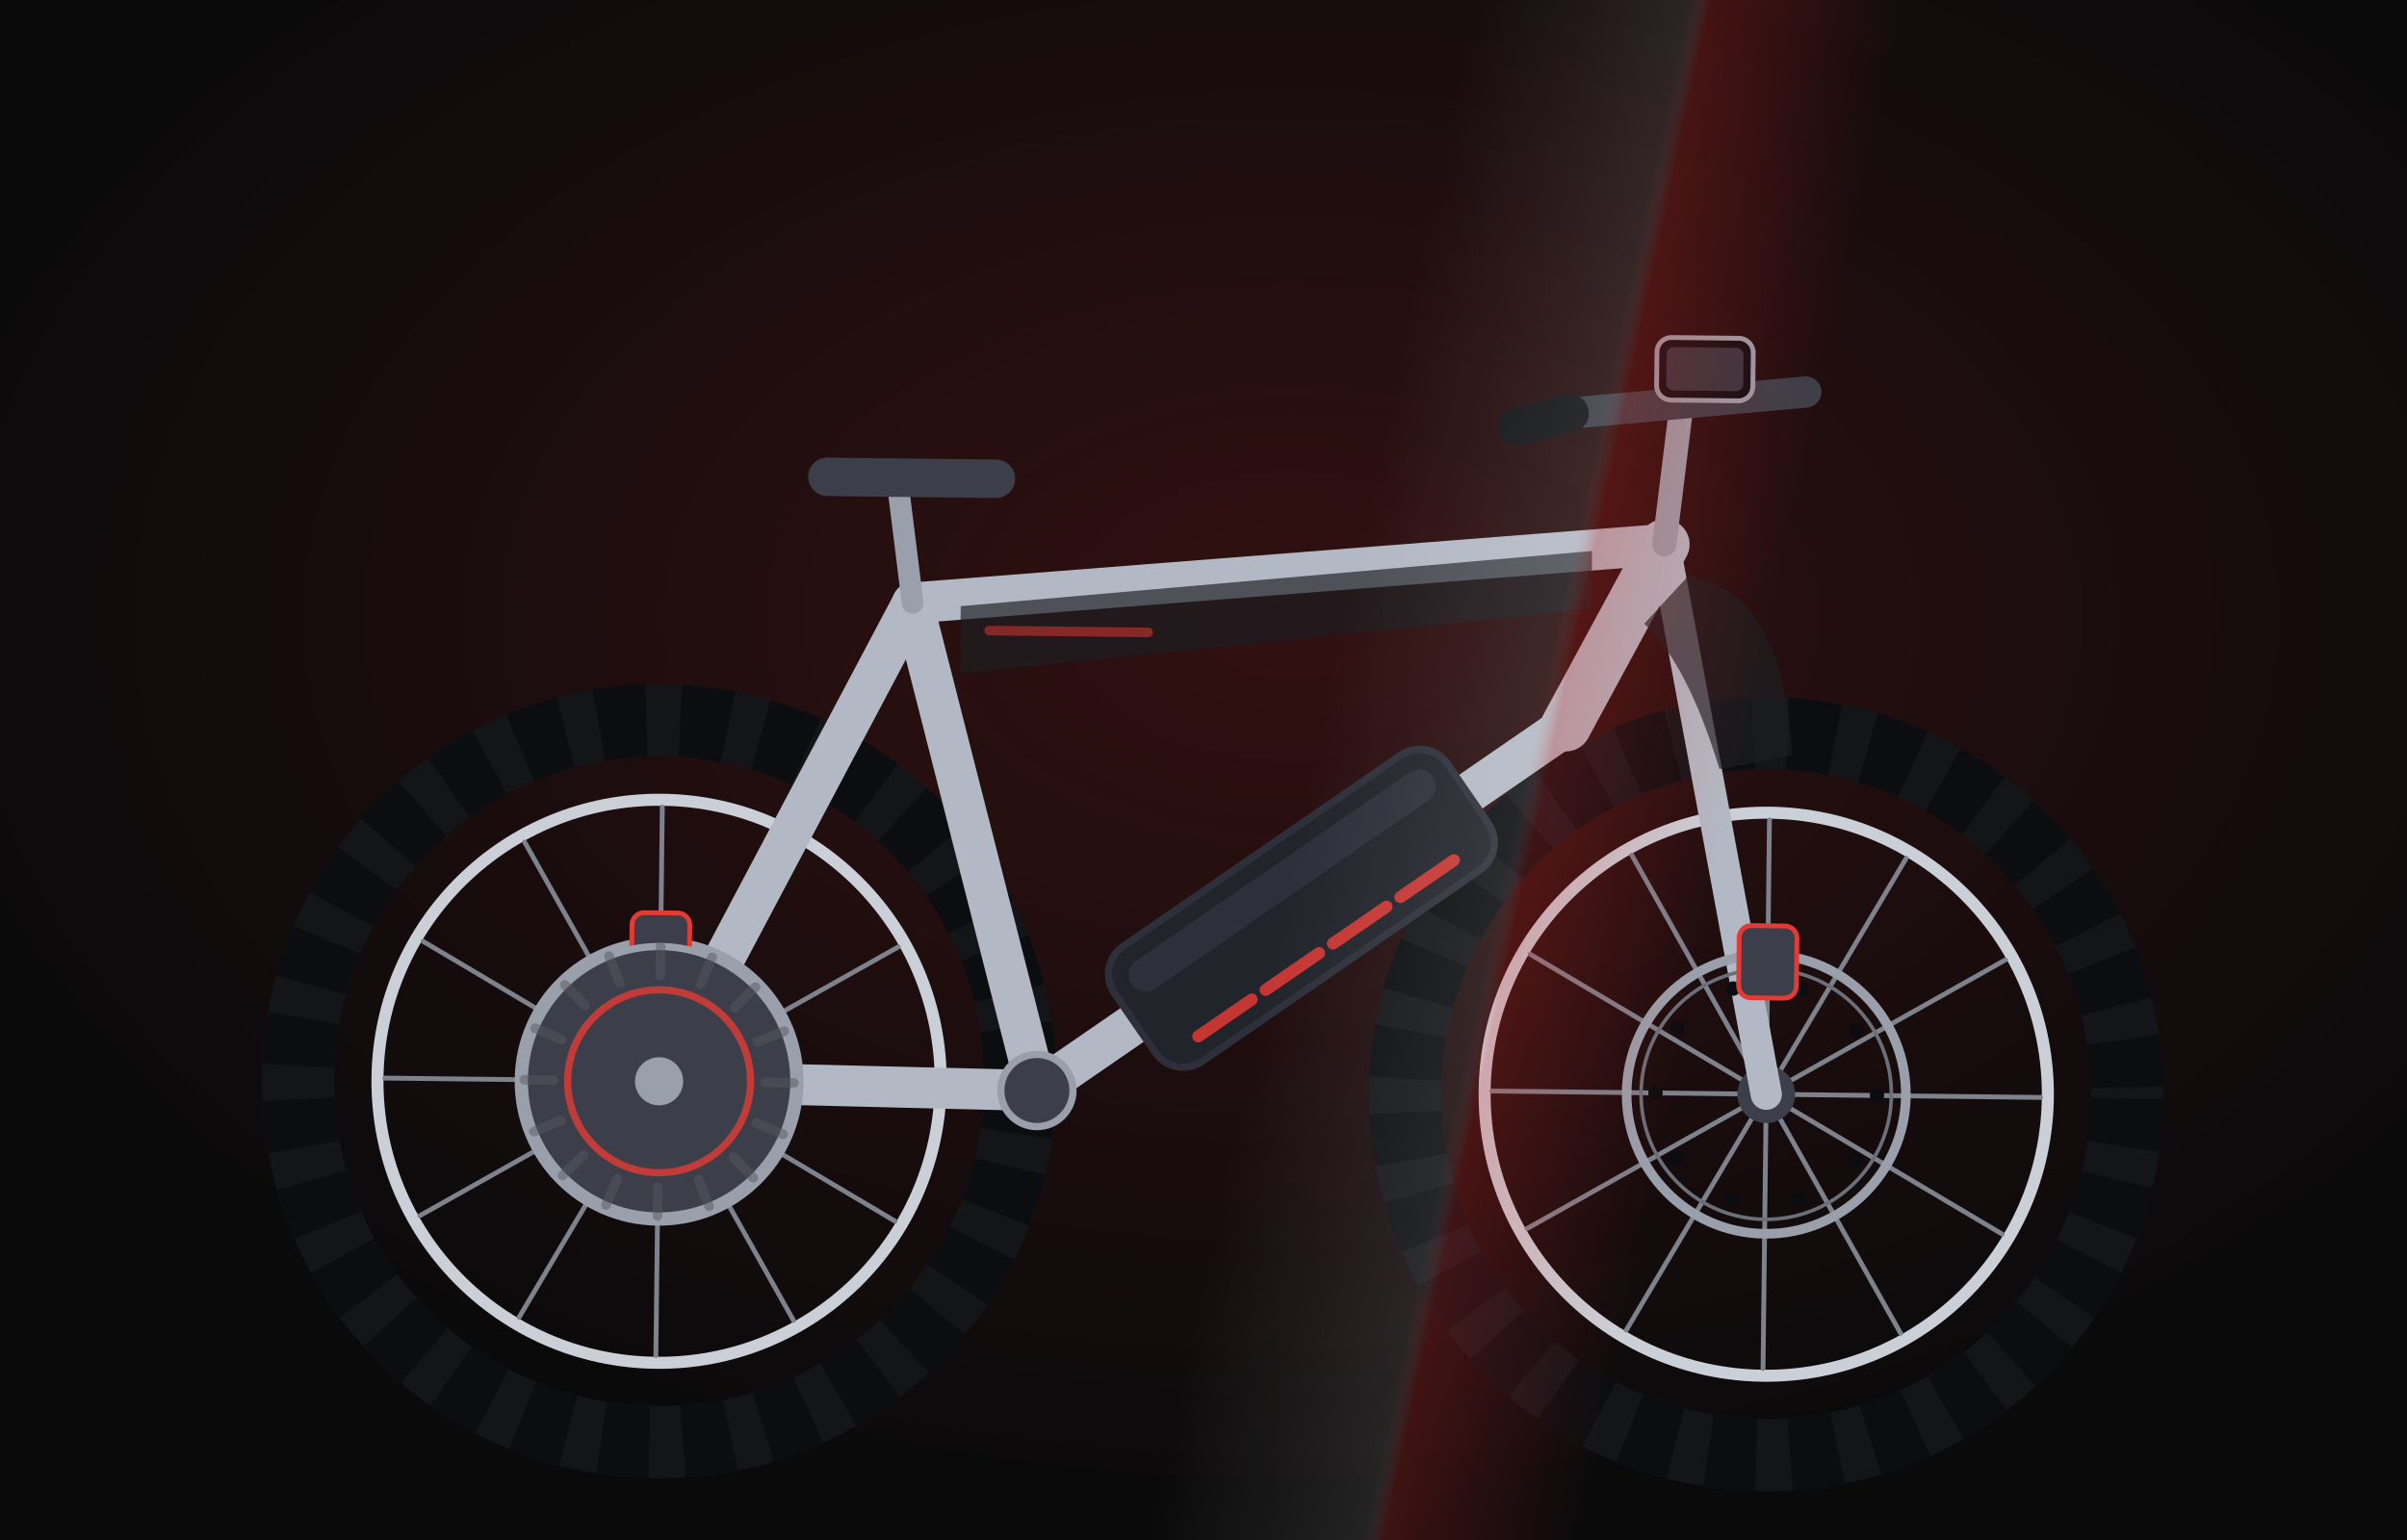
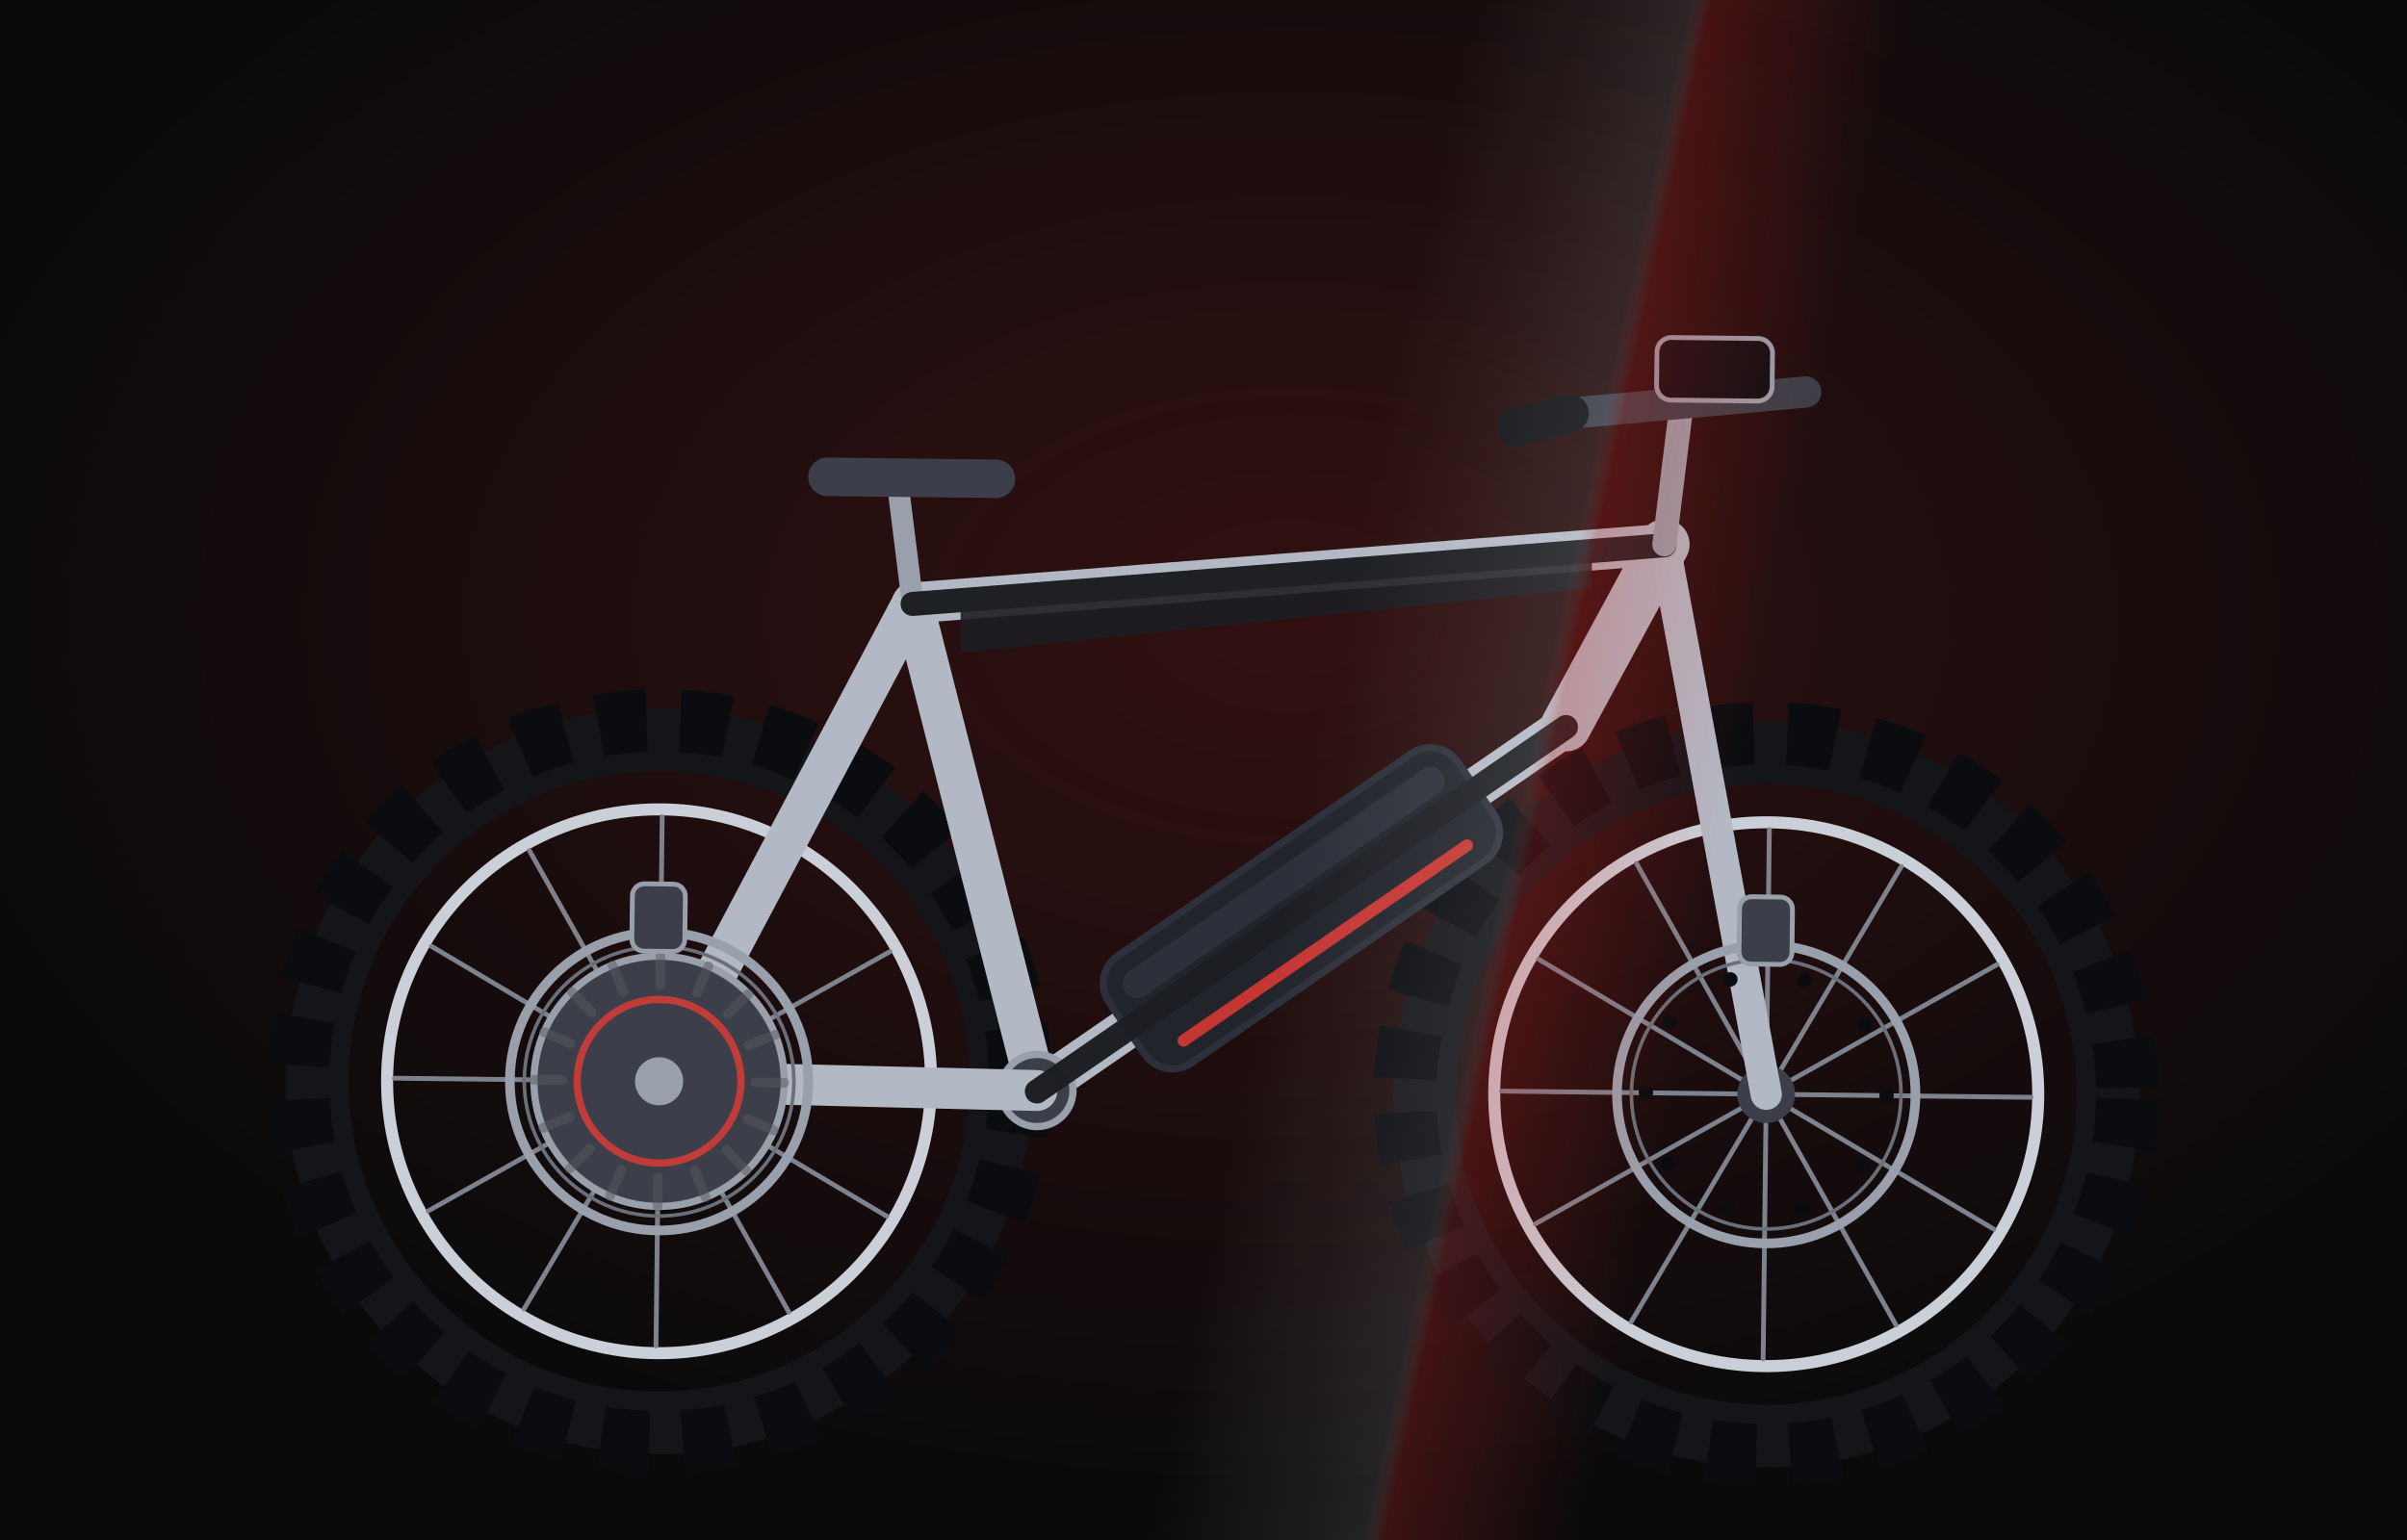
<svg xmlns="http://www.w3.org/2000/svg" viewBox="0 0 1000 640" width="1000" height="640">
  <defs>
    <radialGradient id="glow" cx="53.6%" cy="40%" r="58%">
      <stop offset="0%" stop-color="#d42a28" stop-opacity="0.20" />
      <stop offset="100%" stop-color="#d42a28" stop-opacity="0" />
    </radialGradient>
    <linearGradient id="sweep" x1="0" y1="0" x2="1" y2="0">
      <stop offset="0%" stop-color="#ffffff" stop-opacity="0" />
      <stop offset="50%" stop-color="#ffffff" stop-opacity="0.10" />
      <stop offset="55%" stop-color="#d42a28" stop-opacity="0.25" />
      <stop offset="100%" stop-color="#d42a28" stop-opacity="0" />
    </linearGradient>
  </defs>
  <rect width="1000" height="640" fill="#0a0a0b" />
  <rect width="1000" height="640" fill="url(#glow)" />
  <g transform="translate(500 350) rotate(0.67) scale(1.000) translate(-500 -350)">
+     <g opacity="1.000" transform="translate(0 0.0)" />
    <g opacity="1.000" transform="translate(0 0.0)">
-       <circle cx="275" cy="452" r="150" fill="none" stroke="#141519" stroke-width="30" />
-       <circle cx="275" cy="452" r="150" fill="none" stroke="#0c0d10" stroke-width="30" stroke-dasharray="20 14" />
-       <circle cx="275" cy="452" r="117" fill="none" stroke="#cbd0d8" stroke-width="5" />
-       <line x1="275" y1="452" x2="389" y2="452" stroke="#7d828d" stroke-width="2" stroke-linecap="round" />
-       <line x1="275" y1="452" x2="373.727" y2="509" stroke="#7d828d" stroke-width="2" stroke-linecap="round" />
-       <line x1="275" y1="452" x2="332" y2="550.727" stroke="#7d828d" stroke-width="2" stroke-linecap="round" />
-       <line x1="275" y1="452" x2="275" y2="566" stroke="#7d828d" stroke-width="2" stroke-linecap="round" />
-       <line x1="275" y1="452" x2="218" y2="550.727" stroke="#7d828d" stroke-width="2" stroke-linecap="round" />
-       <line x1="275" y1="452" x2="176.273" y2="509" stroke="#7d828d" stroke-width="2" stroke-linecap="round" />
-       <line x1="275" y1="452" x2="161" y2="452" stroke="#7d828d" stroke-width="2" stroke-linecap="round" />
-       <line x1="275" y1="452" x2="176.273" y2="395" stroke="#7d828d" stroke-width="2" stroke-linecap="round" />
-       <line x1="275" y1="452" x2="218" y2="353.273" stroke="#7d828d" stroke-width="2" stroke-linecap="round" />
-       <line x1="275" y1="452" x2="275" y2="338" stroke="#7d828d" stroke-width="2" stroke-linecap="round" />
-       <line x1="275" y1="452" x2="332" y2="353.273" stroke="#7d828d" stroke-width="2" stroke-linecap="round" />
-       <line x1="275" y1="452" x2="373.727" y2="395" stroke="#7d828d" stroke-width="2" stroke-linecap="round" />
+       <circle cx="275" cy="452" r="142" fill="none" stroke="#141519" stroke-width="26" />
+       <circle cx="275" cy="452" r="113" fill="none" stroke="#cbd0d8" stroke-width="5" />
+       <line x1="275" y1="452" x2="385" y2="452" stroke="#7d828d" stroke-width="2" stroke-linecap="round" />
+       <line x1="275" y1="452" x2="370.263" y2="507" stroke="#7d828d" stroke-width="2" stroke-linecap="round" />
+       <line x1="275" y1="452" x2="330" y2="547.263" stroke="#7d828d" stroke-width="2" stroke-linecap="round" />
+       <line x1="275" y1="452" x2="275" y2="562" stroke="#7d828d" stroke-width="2" stroke-linecap="round" />
+       <line x1="275" y1="452" x2="220" y2="547.263" stroke="#7d828d" stroke-width="2" stroke-linecap="round" />
+       <line x1="275" y1="452" x2="179.737" y2="507" stroke="#7d828d" stroke-width="2" stroke-linecap="round" />
+       <line x1="275" y1="452" x2="165" y2="452" stroke="#7d828d" stroke-width="2" stroke-linecap="round" />
+       <line x1="275" y1="452" x2="179.737" y2="397" stroke="#7d828d" stroke-width="2" stroke-linecap="round" />
+       <line x1="275" y1="452" x2="220" y2="356.737" stroke="#7d828d" stroke-width="2" stroke-linecap="round" />
+       <line x1="275" y1="452" x2="275" y2="342" stroke="#7d828d" stroke-width="2" stroke-linecap="round" />
+       <line x1="275" y1="452" x2="330" y2="356.737" stroke="#7d828d" stroke-width="2" stroke-linecap="round" />
+       <line x1="275" y1="452" x2="370.263" y2="397" stroke="#7d828d" stroke-width="2" stroke-linecap="round" />
      <circle cx="275" cy="452" r="12" fill="#3c3f49" />
-       <circle cx="735" cy="452" r="150" fill="none" stroke="#141519" stroke-width="30" />
-       <circle cx="735" cy="452" r="150" fill="none" stroke="#0c0d10" stroke-width="30" stroke-dasharray="20 14" />
-       <circle cx="735" cy="452" r="117" fill="none" stroke="#cbd0d8" stroke-width="5" />
-       <line x1="735" y1="452" x2="849" y2="452" stroke="#7d828d" stroke-width="2" stroke-linecap="round" />
-       <line x1="735" y1="452" x2="833.727" y2="509" stroke="#7d828d" stroke-width="2" stroke-linecap="round" />
-       <line x1="735" y1="452" x2="792" y2="550.727" stroke="#7d828d" stroke-width="2" stroke-linecap="round" />
-       <line x1="735" y1="452" x2="735" y2="566" stroke="#7d828d" stroke-width="2" stroke-linecap="round" />
-       <line x1="735" y1="452" x2="678" y2="550.727" stroke="#7d828d" stroke-width="2" stroke-linecap="round" />
-       <line x1="735" y1="452" x2="636.273" y2="509" stroke="#7d828d" stroke-width="2" stroke-linecap="round" />
-       <line x1="735" y1="452" x2="621" y2="452" stroke="#7d828d" stroke-width="2" stroke-linecap="round" />
-       <line x1="735" y1="452" x2="636.273" y2="395" stroke="#7d828d" stroke-width="2" stroke-linecap="round" />
-       <line x1="735" y1="452" x2="678" y2="353.273" stroke="#7d828d" stroke-width="2" stroke-linecap="round" />
-       <line x1="735" y1="452" x2="735" y2="338" stroke="#7d828d" stroke-width="2" stroke-linecap="round" />
-       <line x1="735" y1="452" x2="792" y2="353.273" stroke="#7d828d" stroke-width="2" stroke-linecap="round" />
-       <line x1="735" y1="452" x2="833.727" y2="395" stroke="#7d828d" stroke-width="2" stroke-linecap="round" />
+       <circle cx="735" cy="452" r="142" fill="none" stroke="#141519" stroke-width="26" />
+       <circle cx="735" cy="452" r="113" fill="none" stroke="#cbd0d8" stroke-width="5" />
+       <line x1="735" y1="452" x2="845" y2="452" stroke="#7d828d" stroke-width="2" stroke-linecap="round" />
+       <line x1="735" y1="452" x2="830.263" y2="507" stroke="#7d828d" stroke-width="2" stroke-linecap="round" />
+       <line x1="735" y1="452" x2="790" y2="547.263" stroke="#7d828d" stroke-width="2" stroke-linecap="round" />
+       <line x1="735" y1="452" x2="735" y2="562" stroke="#7d828d" stroke-width="2" stroke-linecap="round" />
+       <line x1="735" y1="452" x2="680" y2="547.263" stroke="#7d828d" stroke-width="2" stroke-linecap="round" />
+       <line x1="735" y1="452" x2="639.737" y2="507" stroke="#7d828d" stroke-width="2" stroke-linecap="round" />
+       <line x1="735" y1="452" x2="625" y2="452" stroke="#7d828d" stroke-width="2" stroke-linecap="round" />
+       <line x1="735" y1="452" x2="639.737" y2="397" stroke="#7d828d" stroke-width="2" stroke-linecap="round" />
+       <line x1="735" y1="452" x2="680" y2="356.737" stroke="#7d828d" stroke-width="2" stroke-linecap="round" />
+       <line x1="735" y1="452" x2="735" y2="342" stroke="#7d828d" stroke-width="2" stroke-linecap="round" />
+       <line x1="735" y1="452" x2="790" y2="356.737" stroke="#7d828d" stroke-width="2" stroke-linecap="round" />
+       <line x1="735" y1="452" x2="830.263" y2="397" stroke="#7d828d" stroke-width="2" stroke-linecap="round" />
      <circle cx="735" cy="452" r="12" fill="#3c3f49" />
+     </g>
+     <g opacity="1.000" transform="translate(0 0.0)">
+       <circle cx="275" cy="452" r="150" fill="none" stroke="#0b0c0f" stroke-width="26" stroke-dasharray="20 14" />
+       <circle cx="735" cy="452" r="150" fill="none" stroke="#0b0c0f" stroke-width="26" stroke-dasharray="20 14" />
    </g>
    <g opacity="1.000" transform="translate(0 0.0)">
      <line x1="432" y1="454" x2="650" y2="300" stroke="#b3b9c4" stroke-width="17" stroke-linecap="round" />
      <line x1="378" y1="252" x2="690" y2="224" stroke="#b3b9c4" stroke-width="17" stroke-linecap="round" />
      <line x1="432" y1="454" x2="378" y2="252" stroke="#b3b9c4" stroke-width="17" stroke-linecap="round" />
      <line x1="650" y1="300" x2="690" y2="224" stroke="#b3b9c4" stroke-width="21" stroke-linecap="round" />
+       <line x1="690" y1="224" x2="735" y2="452" stroke="#b3b9c4" stroke-width="13" stroke-linecap="round" />
+       <circle cx="432" cy="454" r="15" fill="#3c3f49" stroke="#9aa0ab" stroke-width="3" />
      <line x1="432" y1="454" x2="275" y2="452" stroke="#b3b9c4" stroke-width="17" stroke-linecap="round" />
      <line x1="275" y1="452" x2="378" y2="252" stroke="#b3b9c4" stroke-width="17" stroke-linecap="round" />
-       <line x1="690" y1="224" x2="735" y2="452" stroke="#b3b9c4" stroke-width="13" stroke-linecap="round" />
+     </g>
+     <g opacity="1.000" transform="translate(0 0.0)">
      <line x1="378" y1="252" x2="372" y2="208" stroke="#9aa0ab" stroke-width="9" stroke-linecap="round" />
      <rect x="334" y="192" width="86" height="16" rx="8" fill="#3c3f49" />
-       <circle cx="432" cy="454" r="15" fill="#3c3f49" stroke="#9aa0ab" stroke-width="3" />
    </g>
    <g opacity="1.000" transform="translate(0 0.0)">
-       <circle cx="735" cy="452" r="58" fill="none" stroke="#9aa0ab" stroke-width="4" />
-       <circle cx="735" cy="452" r="52" fill="none" stroke="#6b6f79" stroke-width="1.5" />
-       <circle cx="781" cy="452" r="3" fill="#0b0c0f" />
-       <circle cx="772.215" cy="479.038" r="3" fill="#0b0c0f" />
-       <circle cx="749.215" cy="495.749" r="3" fill="#0b0c0f" />
-       <circle cx="720.785" cy="495.749" r="3" fill="#0b0c0f" />
-       <circle cx="697.785" cy="479.038" r="3" fill="#0b0c0f" />
-       <circle cx="689" cy="452" r="3" fill="#0b0c0f" />
-       <circle cx="697.785" cy="424.962" r="3" fill="#0b0c0f" />
-       <circle cx="720.785" cy="408.251" r="3" fill="#0b0c0f" />
-       <circle cx="749.215" cy="408.251" r="3" fill="#0b0c0f" />
-       <circle cx="772.215" cy="424.962" r="3" fill="#0b0c0f" />
-       <rect x="723" y="382" width="24" height="30" rx="5" fill="#3c3f49" stroke="#e23a34" stroke-width="2" />
-       <circle cx="275" cy="452" r="58" fill="none" stroke="#9aa0ab" stroke-width="4" />
-       <circle cx="275" cy="452" r="52" fill="none" stroke="#6b6f79" stroke-width="1.5" />
-       <circle cx="321" cy="452" r="3" fill="#0b0c0f" />
-       <circle cx="312.215" cy="479.038" r="3" fill="#0b0c0f" />
-       <circle cx="289.215" cy="495.749" r="3" fill="#0b0c0f" />
-       <circle cx="260.785" cy="495.749" r="3" fill="#0b0c0f" />
-       <circle cx="237.785" cy="479.038" r="3" fill="#0b0c0f" />
-       <circle cx="229" cy="452" r="3" fill="#0b0c0f" />
-       <circle cx="237.785" cy="424.962" r="3" fill="#0b0c0f" />
-       <circle cx="260.785" cy="408.251" r="3" fill="#0b0c0f" />
-       <circle cx="289.215" cy="408.251" r="3" fill="#0b0c0f" />
-       <circle cx="312.215" cy="424.962" r="3" fill="#0b0c0f" />
-       <rect x="263" y="382" width="24" height="30" rx="5" fill="#3c3f49" stroke="#e23a34" stroke-width="2" />
+       <circle cx="735" cy="452" r="62" fill="none" stroke="#9aa0ab" stroke-width="4" />
+       <circle cx="735" cy="452" r="56" fill="none" stroke="#6b6f79" stroke-width="1.5" />
+       <circle cx="785" cy="452" r="3" fill="#0b0c0f" />
+       <circle cx="775.451" cy="481.389" r="3" fill="#0b0c0f" />
+       <circle cx="750.451" cy="499.553" r="3" fill="#0b0c0f" />
+       <circle cx="719.549" cy="499.553" r="3" fill="#0b0c0f" />
+       <circle cx="694.549" cy="481.389" r="3" fill="#0b0c0f" />
+       <circle cx="685" cy="452" r="3" fill="#0b0c0f" />
+       <circle cx="694.549" cy="422.611" r="3" fill="#0b0c0f" />
+       <circle cx="719.549" cy="404.447" r="3" fill="#0b0c0f" />
+       <circle cx="750.451" cy="404.447" r="3" fill="#0b0c0f" />
+       <circle cx="775.451" cy="422.611" r="3" fill="#0b0c0f" />
+       <circle cx="275" cy="452" r="62" fill="none" stroke="#9aa0ab" stroke-width="4" />
+       <circle cx="275" cy="452" r="56" fill="none" stroke="#6b6f79" stroke-width="1.5" />
+       <circle cx="325" cy="452" r="3" fill="#0b0c0f" />
+       <circle cx="315.451" cy="481.389" r="3" fill="#0b0c0f" />
+       <circle cx="290.451" cy="499.553" r="3" fill="#0b0c0f" />
+       <circle cx="259.549" cy="499.553" r="3" fill="#0b0c0f" />
+       <circle cx="234.549" cy="481.389" r="3" fill="#0b0c0f" />
+       <circle cx="225" cy="452" r="3" fill="#0b0c0f" />
+       <circle cx="234.549" cy="422.611" r="3" fill="#0b0c0f" />
+       <circle cx="259.549" cy="404.447" r="3" fill="#0b0c0f" />
+       <circle cx="290.451" cy="404.447" r="3" fill="#0b0c0f" />
+       <circle cx="315.451" cy="422.611" r="3" fill="#0b0c0f" />
    </g>
    <g opacity="1.000" transform="translate(0 0.0)">
      <g transform="translate(541 377) rotate(-35.23823)">
-         <rect x="-84" y="-29" width="168" height="58" rx="14" fill="#22242c" stroke="#2d303a" stroke-width="3" />
-         <rect x="-76" y="-21" width="152" height="14" rx="7" fill="#2d303a" />
-         <rect x="-68" y="17" width="32" height="5" rx="2.5" fill="#e23a34" opacity="0.85" />
-         <rect x="-34" y="17" width="32" height="5" rx="2.5" fill="#e23a34" opacity="0.85" />
-         <rect x="0" y="17" width="32" height="5" rx="2.5" fill="#e23a34" opacity="0.85" />
-         <rect x="34" y="17" width="32" height="5" rx="2.5" fill="#e23a34" opacity="0.85" />
+         <rect x="-88" y="-27" width="176" height="54" rx="14" fill="#22242c" stroke="#2d303a" stroke-width="3" />
+         <rect x="-80" y="-19" width="160" height="12" rx="6" fill="#2d303a" />
+         <rect x="-74" y="15" width="148" height="5" rx="2.5" fill="#e23a34" opacity="0.85" />
      </g>
    </g>
    <g opacity="1.000" transform="translate(0 0.0)">
-       <circle cx="275" cy="452" r="56" fill="#3c3f49" stroke="#9aa0ab" stroke-width="3" />
-       <line x1="319" y1="452" x2="331" y2="452" stroke="#54586180" stroke-width="4" stroke-linecap="round" />
-       <line x1="315.651" y1="468.838" x2="326.737" y2="473.43" stroke="#54586180" stroke-width="4" stroke-linecap="round" />
-       <line x1="306.113" y1="483.113" x2="314.598" y2="491.598" stroke="#54586180" stroke-width="4" stroke-linecap="round" />
-       <line x1="291.838" y1="492.651" x2="296.43" y2="503.737" stroke="#54586180" stroke-width="4" stroke-linecap="round" />
-       <line x1="275" y1="496" x2="275" y2="508" stroke="#54586180" stroke-width="4" stroke-linecap="round" />
-       <line x1="258.162" y1="492.651" x2="253.57" y2="503.737" stroke="#54586180" stroke-width="4" stroke-linecap="round" />
-       <line x1="243.887" y1="483.113" x2="235.402" y2="491.598" stroke="#54586180" stroke-width="4" stroke-linecap="round" />
-       <line x1="234.349" y1="468.838" x2="223.263" y2="473.43" stroke="#54586180" stroke-width="4" stroke-linecap="round" />
-       <line x1="231" y1="452" x2="219" y2="452" stroke="#54586180" stroke-width="4" stroke-linecap="round" />
-       <line x1="234.349" y1="435.162" x2="223.263" y2="430.57" stroke="#54586180" stroke-width="4" stroke-linecap="round" />
-       <line x1="243.887" y1="420.887" x2="235.402" y2="412.402" stroke="#54586180" stroke-width="4" stroke-linecap="round" />
-       <line x1="258.162" y1="411.349" x2="253.57" y2="400.263" stroke="#54586180" stroke-width="4" stroke-linecap="round" />
-       <line x1="275" y1="408" x2="275" y2="396" stroke="#54586180" stroke-width="4" stroke-linecap="round" />
-       <line x1="291.838" y1="411.349" x2="296.43" y2="400.263" stroke="#54586180" stroke-width="4" stroke-linecap="round" />
-       <line x1="306.113" y1="420.887" x2="314.598" y2="412.402" stroke="#54586180" stroke-width="4" stroke-linecap="round" />
-       <line x1="315.651" y1="435.162" x2="326.737" y2="430.57" stroke="#54586180" stroke-width="4" stroke-linecap="round" />
-       <circle cx="275" cy="452" r="38" fill="none" stroke="#e23a34" stroke-width="3" opacity="0.8" />
+       <circle cx="275" cy="452" r="52" fill="#3c3f49" stroke="#9aa0ab" stroke-width="3" />
+       <line x1="315" y1="452" x2="327" y2="452" stroke="#54586180" stroke-width="4" stroke-linecap="round" />
+       <line x1="311.955" y1="467.307" x2="323.042" y2="471.9" stroke="#54586180" stroke-width="4" stroke-linecap="round" />
+       <line x1="303.284" y1="480.284" x2="311.77" y2="488.77" stroke="#54586180" stroke-width="4" stroke-linecap="round" />
+       <line x1="290.307" y1="488.955" x2="294.9" y2="500.042" stroke="#54586180" stroke-width="4" stroke-linecap="round" />
+       <line x1="275" y1="492" x2="275" y2="504" stroke="#54586180" stroke-width="4" stroke-linecap="round" />
+       <line x1="259.693" y1="488.955" x2="255.1" y2="500.042" stroke="#54586180" stroke-width="4" stroke-linecap="round" />
+       <line x1="246.716" y1="480.284" x2="238.23" y2="488.77" stroke="#54586180" stroke-width="4" stroke-linecap="round" />
+       <line x1="238.045" y1="467.307" x2="226.958" y2="471.9" stroke="#54586180" stroke-width="4" stroke-linecap="round" />
+       <line x1="235" y1="452" x2="223" y2="452" stroke="#54586180" stroke-width="4" stroke-linecap="round" />
+       <line x1="238.045" y1="436.693" x2="226.958" y2="432.1" stroke="#54586180" stroke-width="4" stroke-linecap="round" />
+       <line x1="246.716" y1="423.716" x2="238.23" y2="415.23" stroke="#54586180" stroke-width="4" stroke-linecap="round" />
+       <line x1="259.693" y1="415.045" x2="255.1" y2="403.958" stroke="#54586180" stroke-width="4" stroke-linecap="round" />
+       <line x1="275" y1="412" x2="275" y2="400" stroke="#54586180" stroke-width="4" stroke-linecap="round" />
+       <line x1="290.307" y1="415.045" x2="294.9" y2="403.958" stroke="#54586180" stroke-width="4" stroke-linecap="round" />
+       <line x1="303.284" y1="423.716" x2="311.77" y2="415.23" stroke="#54586180" stroke-width="4" stroke-linecap="round" />
+       <line x1="311.955" y1="436.693" x2="323.042" y2="432.1" stroke="#54586180" stroke-width="4" stroke-linecap="round" />
+       <circle cx="275" cy="452" r="34" fill="none" stroke="#e23a34" stroke-width="3" opacity="0.8" />
      <circle cx="275" cy="452" r="10" fill="#9aa0ab" />
    </g>
-     <g opacity="0.728" transform="translate(0 7.1)">
-       <path d="M398 246 L660 220 L660 244 L398 274 Z" fill="#1c1d22" opacity="0.92" />
-       <path d="M700 230 q40 6 44 74 l-30 6 q-14 -44 -32 -60 Z" fill="#1c1d22" opacity="0.92" />
-       <rect x="408" y="254" width="70" height="4" rx="2" fill="#e23a34" opacity="0.7" />
+     <g opacity="1.000" transform="translate(0 0.0)">
+       <rect x="723" y="370" width="22" height="28" rx="5" fill="#3c3f49" stroke="#9aa0ab" stroke-width="2" />
+       <rect x="263" y="370" width="22" height="28" rx="5" fill="#3c3f49" stroke="#9aa0ab" stroke-width="2" />
    </g>
+     <g opacity="0.984" transform="translate(0 0.4)">
+       <line x1="432" y1="454" x2="650" y2="300" stroke="#1c1d22" stroke-width="10" stroke-linecap="round" />
+       <line x1="378" y1="252" x2="690" y2="224" stroke="#1c1d22" stroke-width="10" stroke-linecap="round" />
+       <path d="M398 248 L660 222 L660 242 L398 272 Z" fill="#1c1d22" opacity="0.9" />
+     </g>
+     <g opacity="0.772" transform="translate(0 5.9)" />
+     <g opacity="0.434" transform="translate(0 14.7)" />
    <g opacity="1.000" transform="translate(0 0.0)">
      <line x1="690" y1="224" x2="696" y2="170" stroke="#9aa0ab" stroke-width="10" stroke-linecap="round" />
      <line x1="650" y1="170" x2="748" y2="160" stroke="#3c3f49" stroke-width="13" stroke-linecap="round" />
      <line x1="650" y1="170" x2="628" y2="176" stroke="#141519" stroke-width="16" stroke-linecap="round" />
-       <rect x="686" y="138" width="40" height="26" rx="6" fill="#0d0e12" stroke="#9aa0ab" stroke-width="2" />
-       <rect x="690" y="142" width="32" height="18" rx="3" fill="#33363f" opacity="1" />
+       <rect x="686" y="138" width="48" height="26" rx="6" fill="#0d0e12" stroke="#9aa0ab" stroke-width="2" />
    </g>
  </g>
  <g transform="translate(702 0) skewX(-12)">
    <rect x="-90" y="-100" width="180" height="840" fill="url(#sweep)" />
  </g>
</svg>
